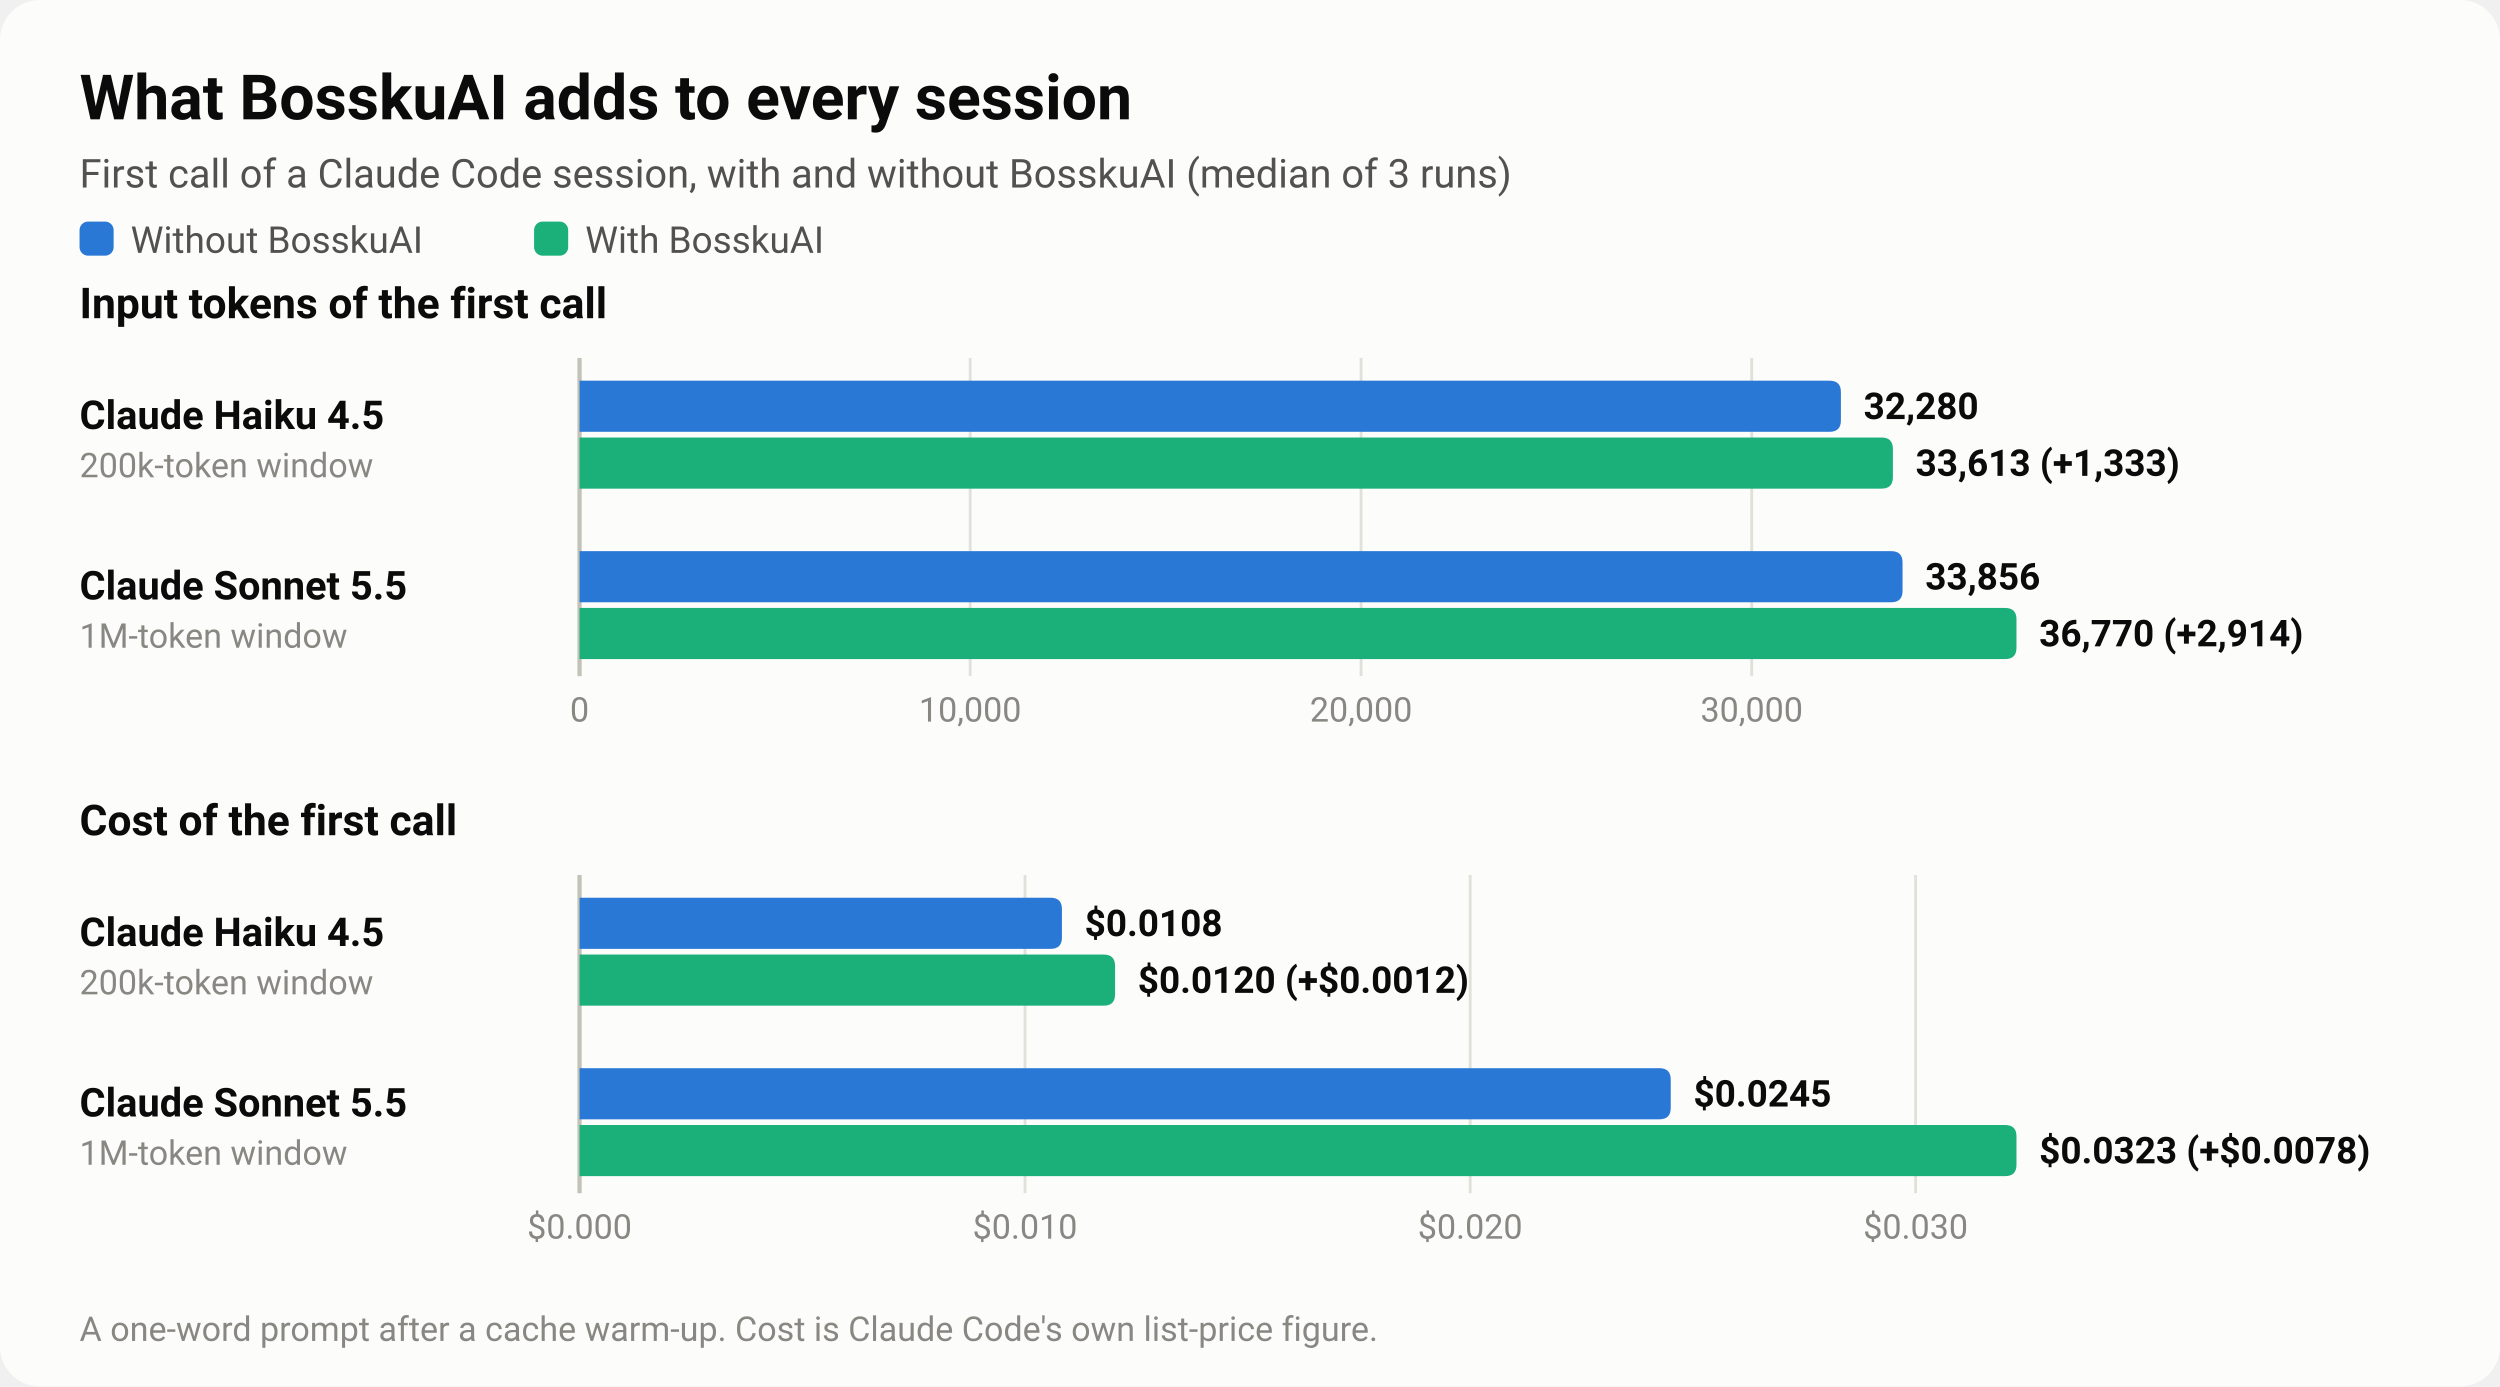
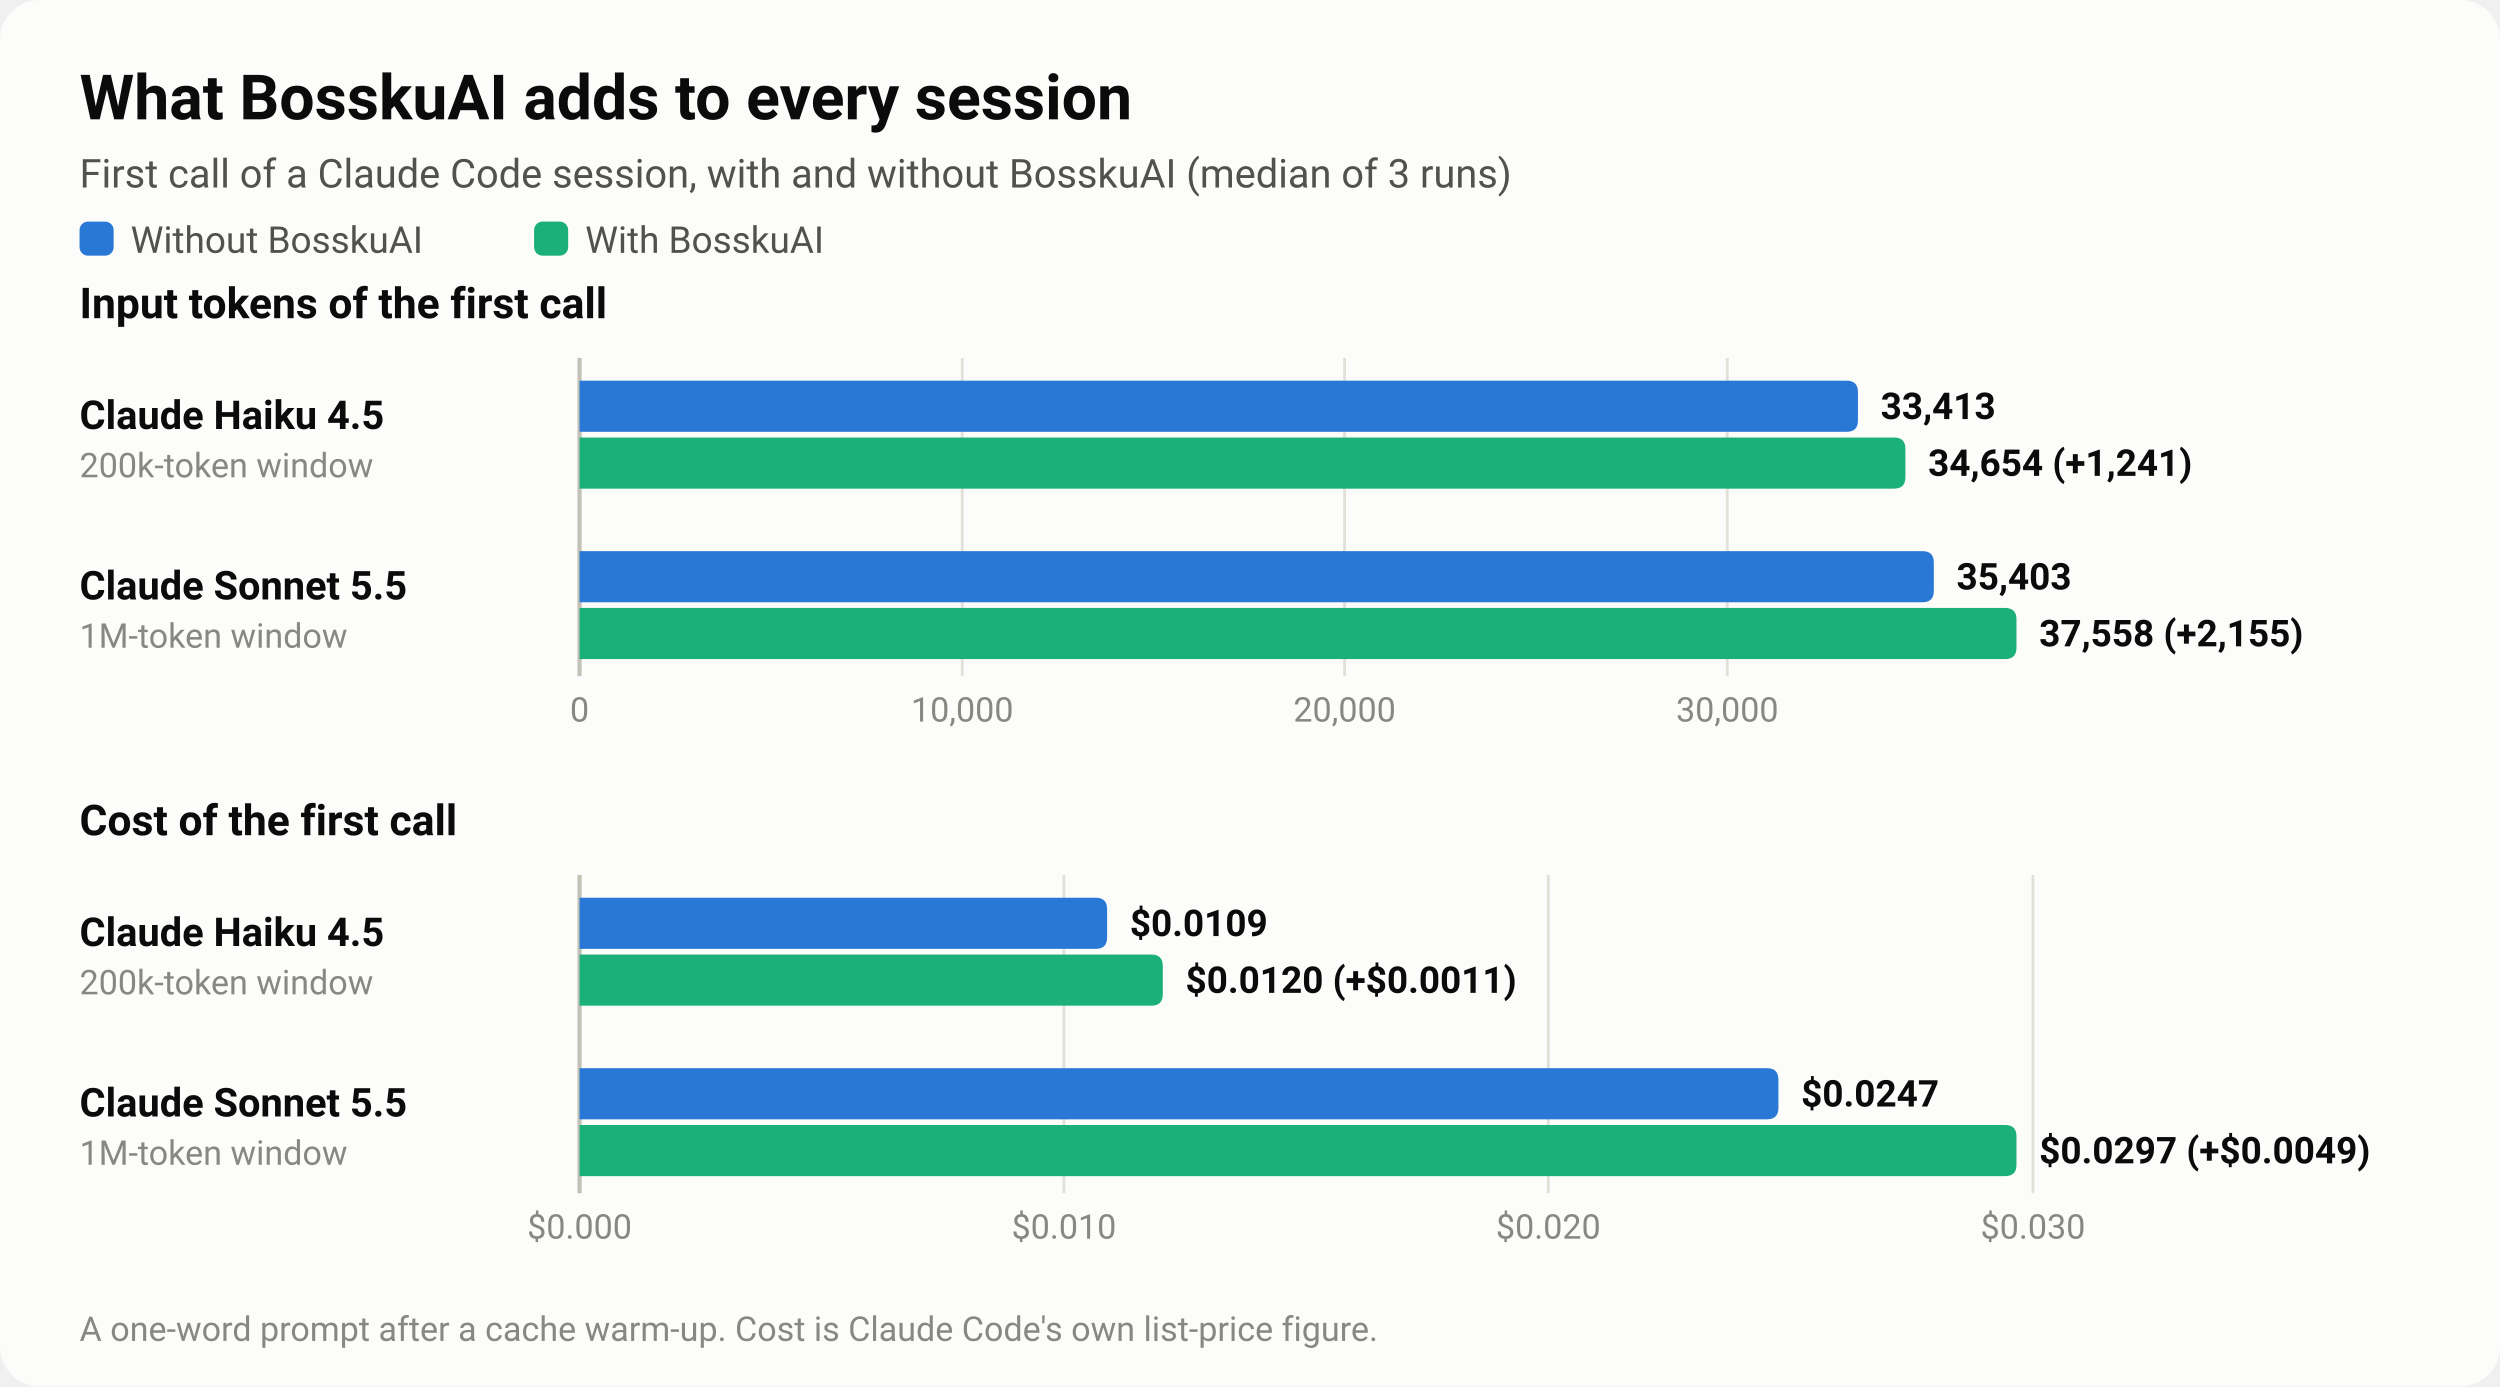
<svg xmlns="http://www.w3.org/2000/svg" viewBox="0 0 880 488" width="880" height="488" role="img" aria-labelledby="t d">
  <style>text{font-family:system-ui, -apple-system, "Segoe UI", Roboto, sans-serif}.card{fill:#fcfcfb}.ink{fill:#0b0b0b}.ink2{fill:#52514e}.muted{fill:#898781}.grid{stroke:#e1e0d9}.base{stroke:#c3c2b7}.whisker{stroke:#52514e}.s0{fill:#2a78d6}.s1{fill:#1baf7a}@media (prefers-color-scheme:dark){.card{fill:#1a1a19}.ink{fill:#ffffff}.ink2{fill:#c3c2b7}.muted{fill:#898781}.grid{stroke:#2c2c2a}.base{stroke:#383835}.whisker{stroke:#c3c2b7}.s0{fill:#3987e5}.s1{fill:#199e70}}</style>
  <rect class="card" width="880" height="488" rx="14" />
  <text class="ink" x="28" y="42" font-size="22" font-weight="650">What BosskuAI adds to every session</text>
  <text class="ink2" x="28" y="66" font-size="14">First call of a Claude Code session, with and without BosskuAI (median of 3 runs)</text>
  <rect class="s0" x="28" y="78" width="12" height="12" rx="3" />
  <text class="ink2" x="46" y="89" font-size="13">Without BosskuAI</text>
  <rect class="s1" x="188" y="78" width="12" height="12" rx="3" />
  <text class="ink2" x="206" y="89" font-size="13">With BosskuAI</text>
  <text class="ink" x="28" y="112" font-size="15" font-weight="650">Input tokens of the first call</text>
  <line class="grid" x1="204.0" y1="126" x2="204.0" y2="238" stroke-width="1" />
  <text class="muted" x="204.0" y="254" font-size="12" text-anchor="middle">0</text>
-   <line class="grid" x1="341.5" y1="126" x2="341.5" y2="238" stroke-width="1" />
-   <text class="muted" x="341.5" y="254" font-size="12" text-anchor="middle">10,000</text>
-   <line class="grid" x1="479.1" y1="126" x2="479.1" y2="238" stroke-width="1" />
-   <text class="muted" x="479.1" y="254" font-size="12" text-anchor="middle">20,000</text>
-   <line class="grid" x1="616.6" y1="126" x2="616.6" y2="238" stroke-width="1" />
-   <text class="muted" x="616.6" y="254" font-size="12" text-anchor="middle">30,000</text>
+   <line class="grid" x1="338.7" y1="126" x2="338.7" y2="238" stroke-width="1" />
+   <text class="muted" x="338.7" y="254" font-size="12" text-anchor="middle">10,000</text>
+   <line class="grid" x1="473.3" y1="126" x2="473.3" y2="238" stroke-width="1" />
+   <text class="muted" x="473.3" y="254" font-size="12" text-anchor="middle">20,000</text>
+   <line class="grid" x1="608.0" y1="126" x2="608.0" y2="238" stroke-width="1" />
+   <text class="muted" x="608.0" y="254" font-size="12" text-anchor="middle">30,000</text>
  <line class="base" x1="204" y1="126" x2="204" y2="238" stroke-width="1.5" />
  <text class="ink" x="28" y="151.0" font-size="14" font-weight="600">Claude Haiku 4.5</text>
  <text class="muted" x="28" y="168.0" font-size="12">200k-token window</text>
-   <path class="s0" d="M204,134 H644.0 Q648.0,134 648.0,138.0 V148.0 Q648.0,152 644.0,152 H204 Z" />
-   <text class="ink" x="656.0" y="147.5" font-size="13" font-weight="600">32,280</text>
-   <path class="s1" d="M204,154 H662.3 Q666.3,154 666.3,158.0 V168.0 Q666.3,172 662.3,172 H204 Z" />
-   <text class="ink" x="674.3" y="167.5" font-size="13" font-weight="600">33,613  (+1,333)</text>
+   <path class="s0" d="M204,134 H650.0 Q654.0,134 654.0,138.0 V148.0 Q654.0,152 650.0,152 H204 Z" />
+   <text class="ink" x="662.0" y="147.5" font-size="13" font-weight="600">33,413</text>
+   <path class="s1" d="M204,154 H666.7 Q670.7,154 670.7,158.0 V168.0 Q670.7,172 666.7,172 H204 Z" />
+   <text class="ink" x="678.7" y="167.5" font-size="13" font-weight="600">34,654  (+1,241)</text>
  <text class="ink" x="28" y="211.0" font-size="14" font-weight="600">Claude Sonnet 5.5</text>
  <text class="muted" x="28" y="228.0" font-size="12">1M-token window</text>
-   <path class="s0" d="M204,194 H665.7 Q669.7,194 669.7,198.0 V208.0 Q669.7,212 665.7,212 H204 Z" />
-   <text class="ink" x="677.7" y="207.5" font-size="13" font-weight="600">33,856</text>
+   <path class="s0" d="M204,194 H676.7 Q680.7,194 680.7,198.0 V208.0 Q680.7,212 676.7,212 H204 Z" />
+   <text class="ink" x="688.7" y="207.5" font-size="13" font-weight="600">35,403</text>
  <path class="s1" d="M204,214 H705.8 Q709.8,214 709.8,218.0 V228.0 Q709.8,232 705.8,232 H204 Z" />
-   <text class="ink" x="717.8" y="227.5" font-size="13" font-weight="600">36,770  (+2,914)</text>
+   <text class="ink" x="717.8" y="227.5" font-size="13" font-weight="600">37,558  (+2,155)</text>
  <text class="ink" x="28" y="294" font-size="15" font-weight="650">Cost of the first call</text>
  <line class="grid" x1="204.0" y1="308" x2="204.0" y2="420" stroke-width="1" />
  <text class="muted" x="204.0" y="436" font-size="12" text-anchor="middle">$0.000</text>
-   <line class="grid" x1="360.8" y1="308" x2="360.8" y2="420" stroke-width="1" />
-   <text class="muted" x="360.8" y="436" font-size="12" text-anchor="middle">$0.010</text>
-   <line class="grid" x1="517.5" y1="308" x2="517.5" y2="420" stroke-width="1" />
-   <text class="muted" x="517.5" y="436" font-size="12" text-anchor="middle">$0.020</text>
-   <line class="grid" x1="674.3" y1="308" x2="674.3" y2="420" stroke-width="1" />
-   <text class="muted" x="674.3" y="436" font-size="12" text-anchor="middle">$0.030</text>
+   <line class="grid" x1="374.5" y1="308" x2="374.5" y2="420" stroke-width="1" />
+   <text class="muted" x="374.5" y="436" font-size="12" text-anchor="middle">$0.010</text>
+   <line class="grid" x1="545.0" y1="308" x2="545.0" y2="420" stroke-width="1" />
+   <text class="muted" x="545.0" y="436" font-size="12" text-anchor="middle">$0.020</text>
+   <line class="grid" x1="715.6" y1="308" x2="715.6" y2="420" stroke-width="1" />
+   <text class="muted" x="715.6" y="436" font-size="12" text-anchor="middle">$0.030</text>
  <line class="base" x1="204" y1="308" x2="204" y2="420" stroke-width="1.5" />
  <text class="ink" x="28" y="333.0" font-size="14" font-weight="600">Claude Haiku 4.5</text>
  <text class="muted" x="28" y="350.0" font-size="12">200k-token window</text>
-   <path class="s0" d="M204,316 H369.8 Q373.8,316 373.8,320.0 V330.0 Q373.8,334 369.8,334 H204 Z" />
-   <text class="ink" x="381.8" y="329.5" font-size="13" font-weight="600">$0.0108</text>
-   <path class="s1" d="M204,336 H388.5 Q392.5,336 392.5,340.0 V350.0 Q392.5,354 388.5,354 H204 Z" />
-   <text class="ink" x="400.5" y="349.5" font-size="13" font-weight="600">$0.0120  (+$0.0012)</text>
+   <path class="s0" d="M204,316 H385.7 Q389.7,316 389.7,320.0 V330.0 Q389.7,334 385.7,334 H204 Z" />
+   <text class="ink" x="397.7" y="329.5" font-size="13" font-weight="600">$0.0109</text>
+   <path class="s1" d="M204,336 H405.3 Q409.3,336 409.3,340.0 V350.0 Q409.3,354 405.3,354 H204 Z" />
+   <text class="ink" x="417.3" y="349.5" font-size="13" font-weight="600">$0.0120  (+$0.0011)</text>
  <text class="ink" x="28" y="393.0" font-size="14" font-weight="600">Claude Sonnet 5.5</text>
  <text class="muted" x="28" y="410.0" font-size="12">1M-token window</text>
-   <path class="s0" d="M204,376 H584.1 Q588.1,376 588.1,380.0 V390.0 Q588.1,394 584.1,394 H204 Z" />
-   <text class="ink" x="596.1" y="389.5" font-size="13" font-weight="600">$0.0245</text>
+   <path class="s0" d="M204,376 H622.0 Q626.0,376 626.0,380.0 V390.0 Q626.0,394 622.0,394 H204 Z" />
+   <text class="ink" x="634.0" y="389.5" font-size="13" font-weight="600">$0.0247</text>
  <path class="s1" d="M204,396 H705.8 Q709.8,396 709.8,400.0 V410.0 Q709.8,414 705.8,414 H204 Z" />
-   <text class="ink" x="717.8" y="409.5" font-size="13" font-weight="600">$0.0323  (+$0.0078)</text>
+   <text class="ink" x="717.8" y="409.5" font-size="13" font-weight="600">$0.0297  (+$0.0049)</text>
  <text class="muted" x="28" y="472" font-size="12">A one-word prompt after a cache warm-up. Cost is Claude Code's own list-price figure.</text>
</svg>
